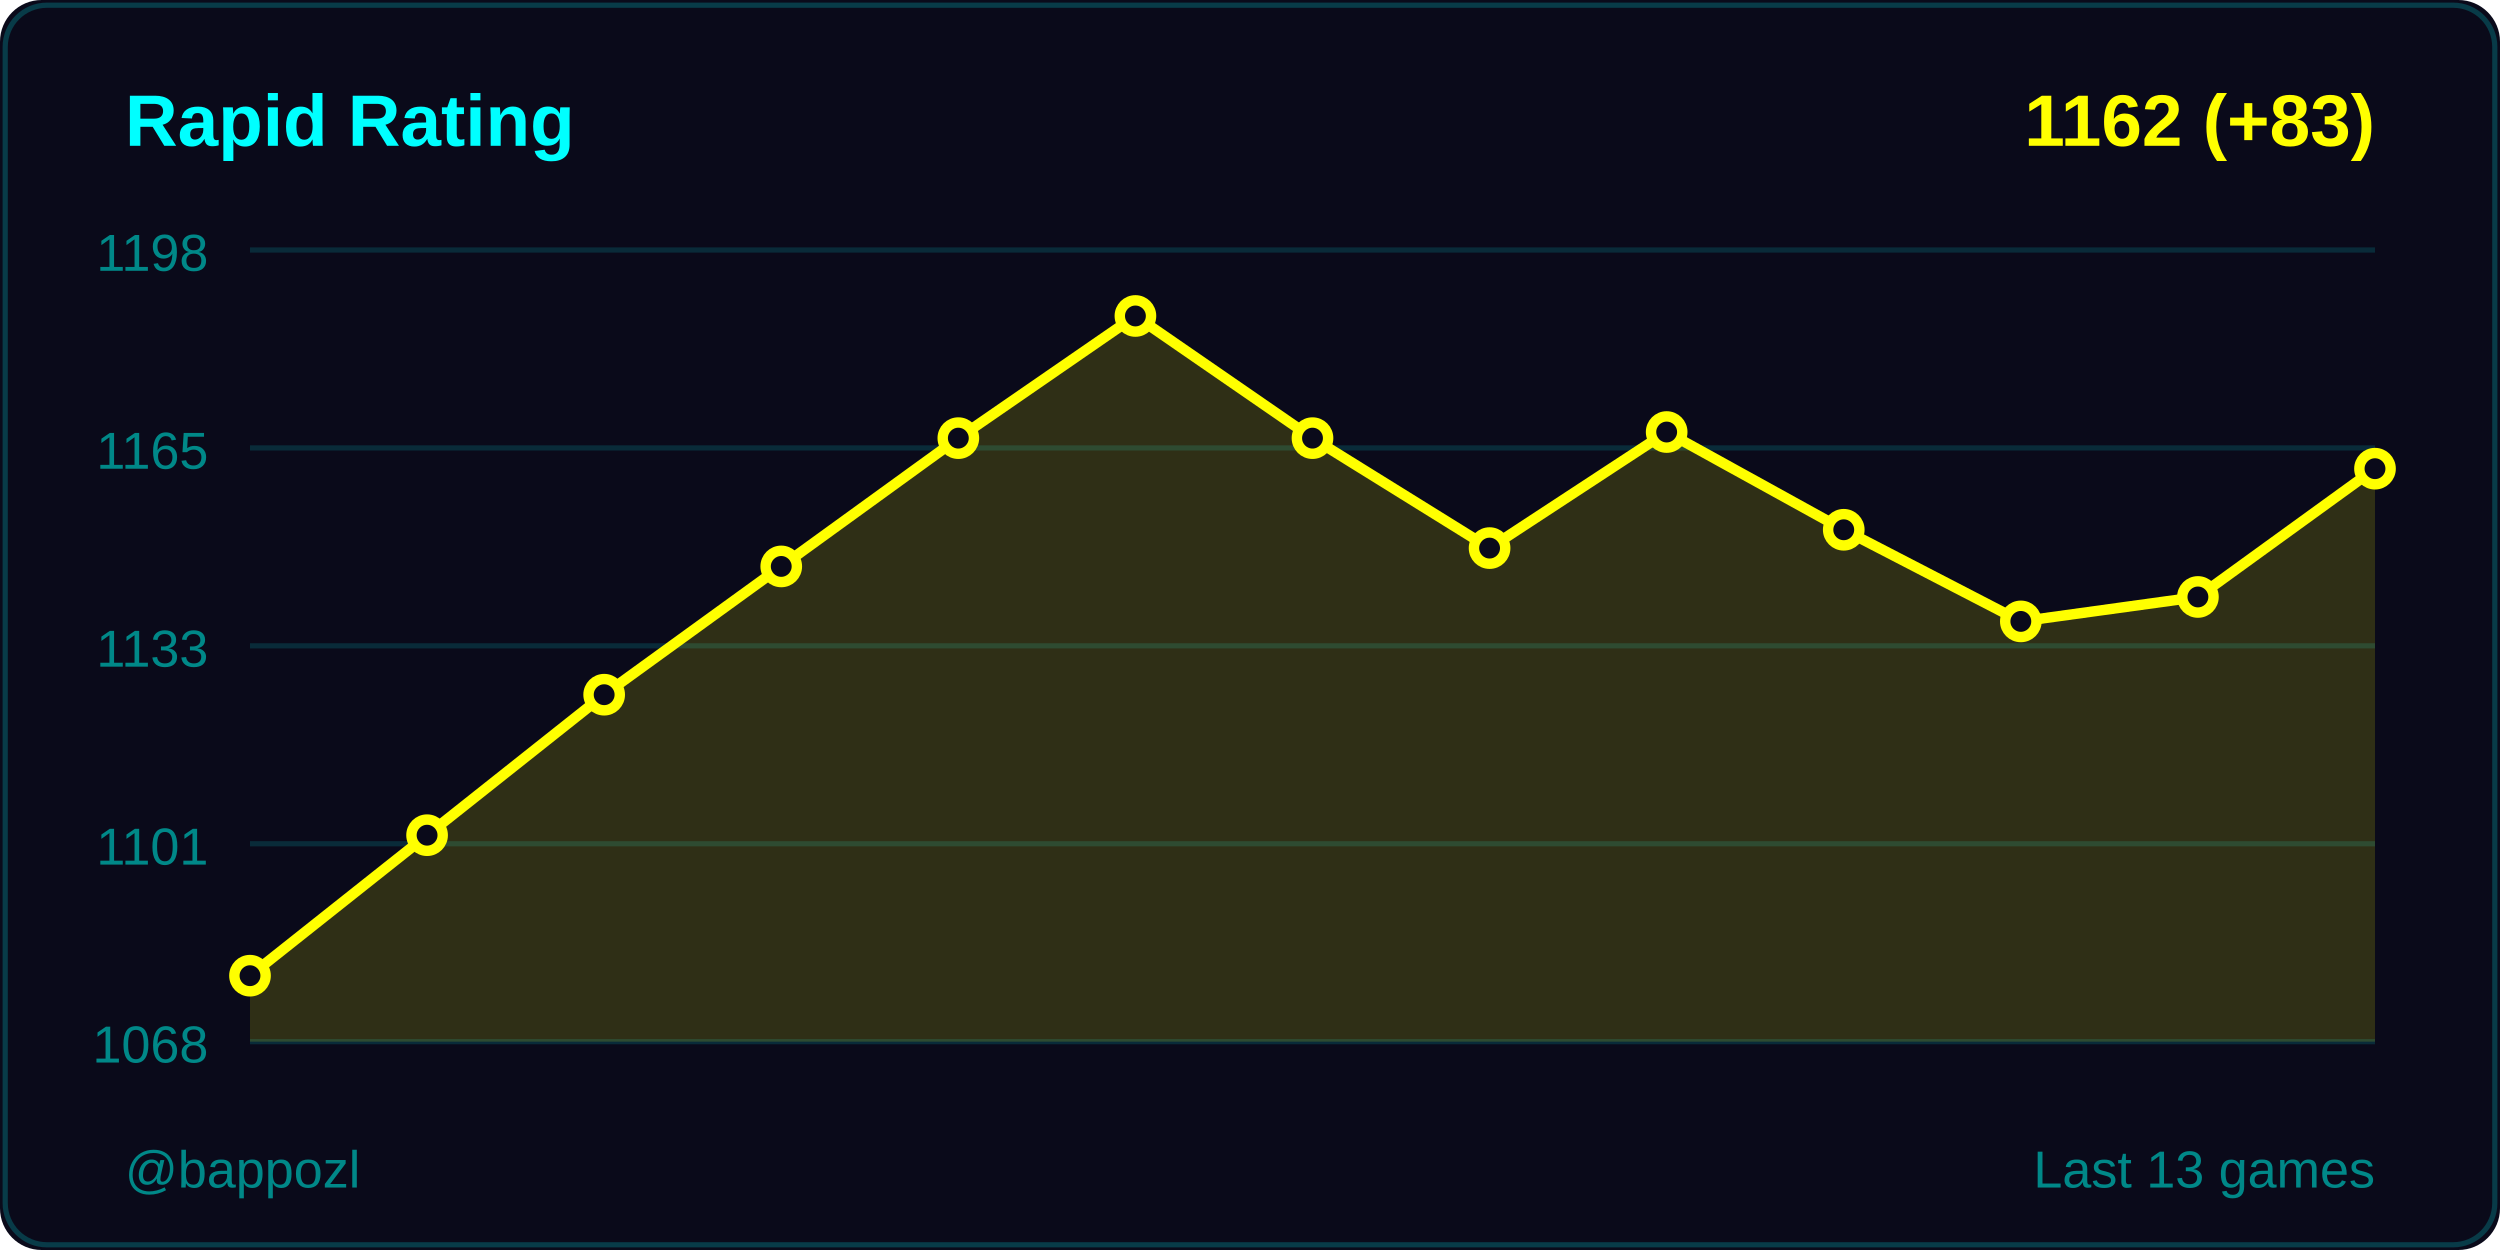
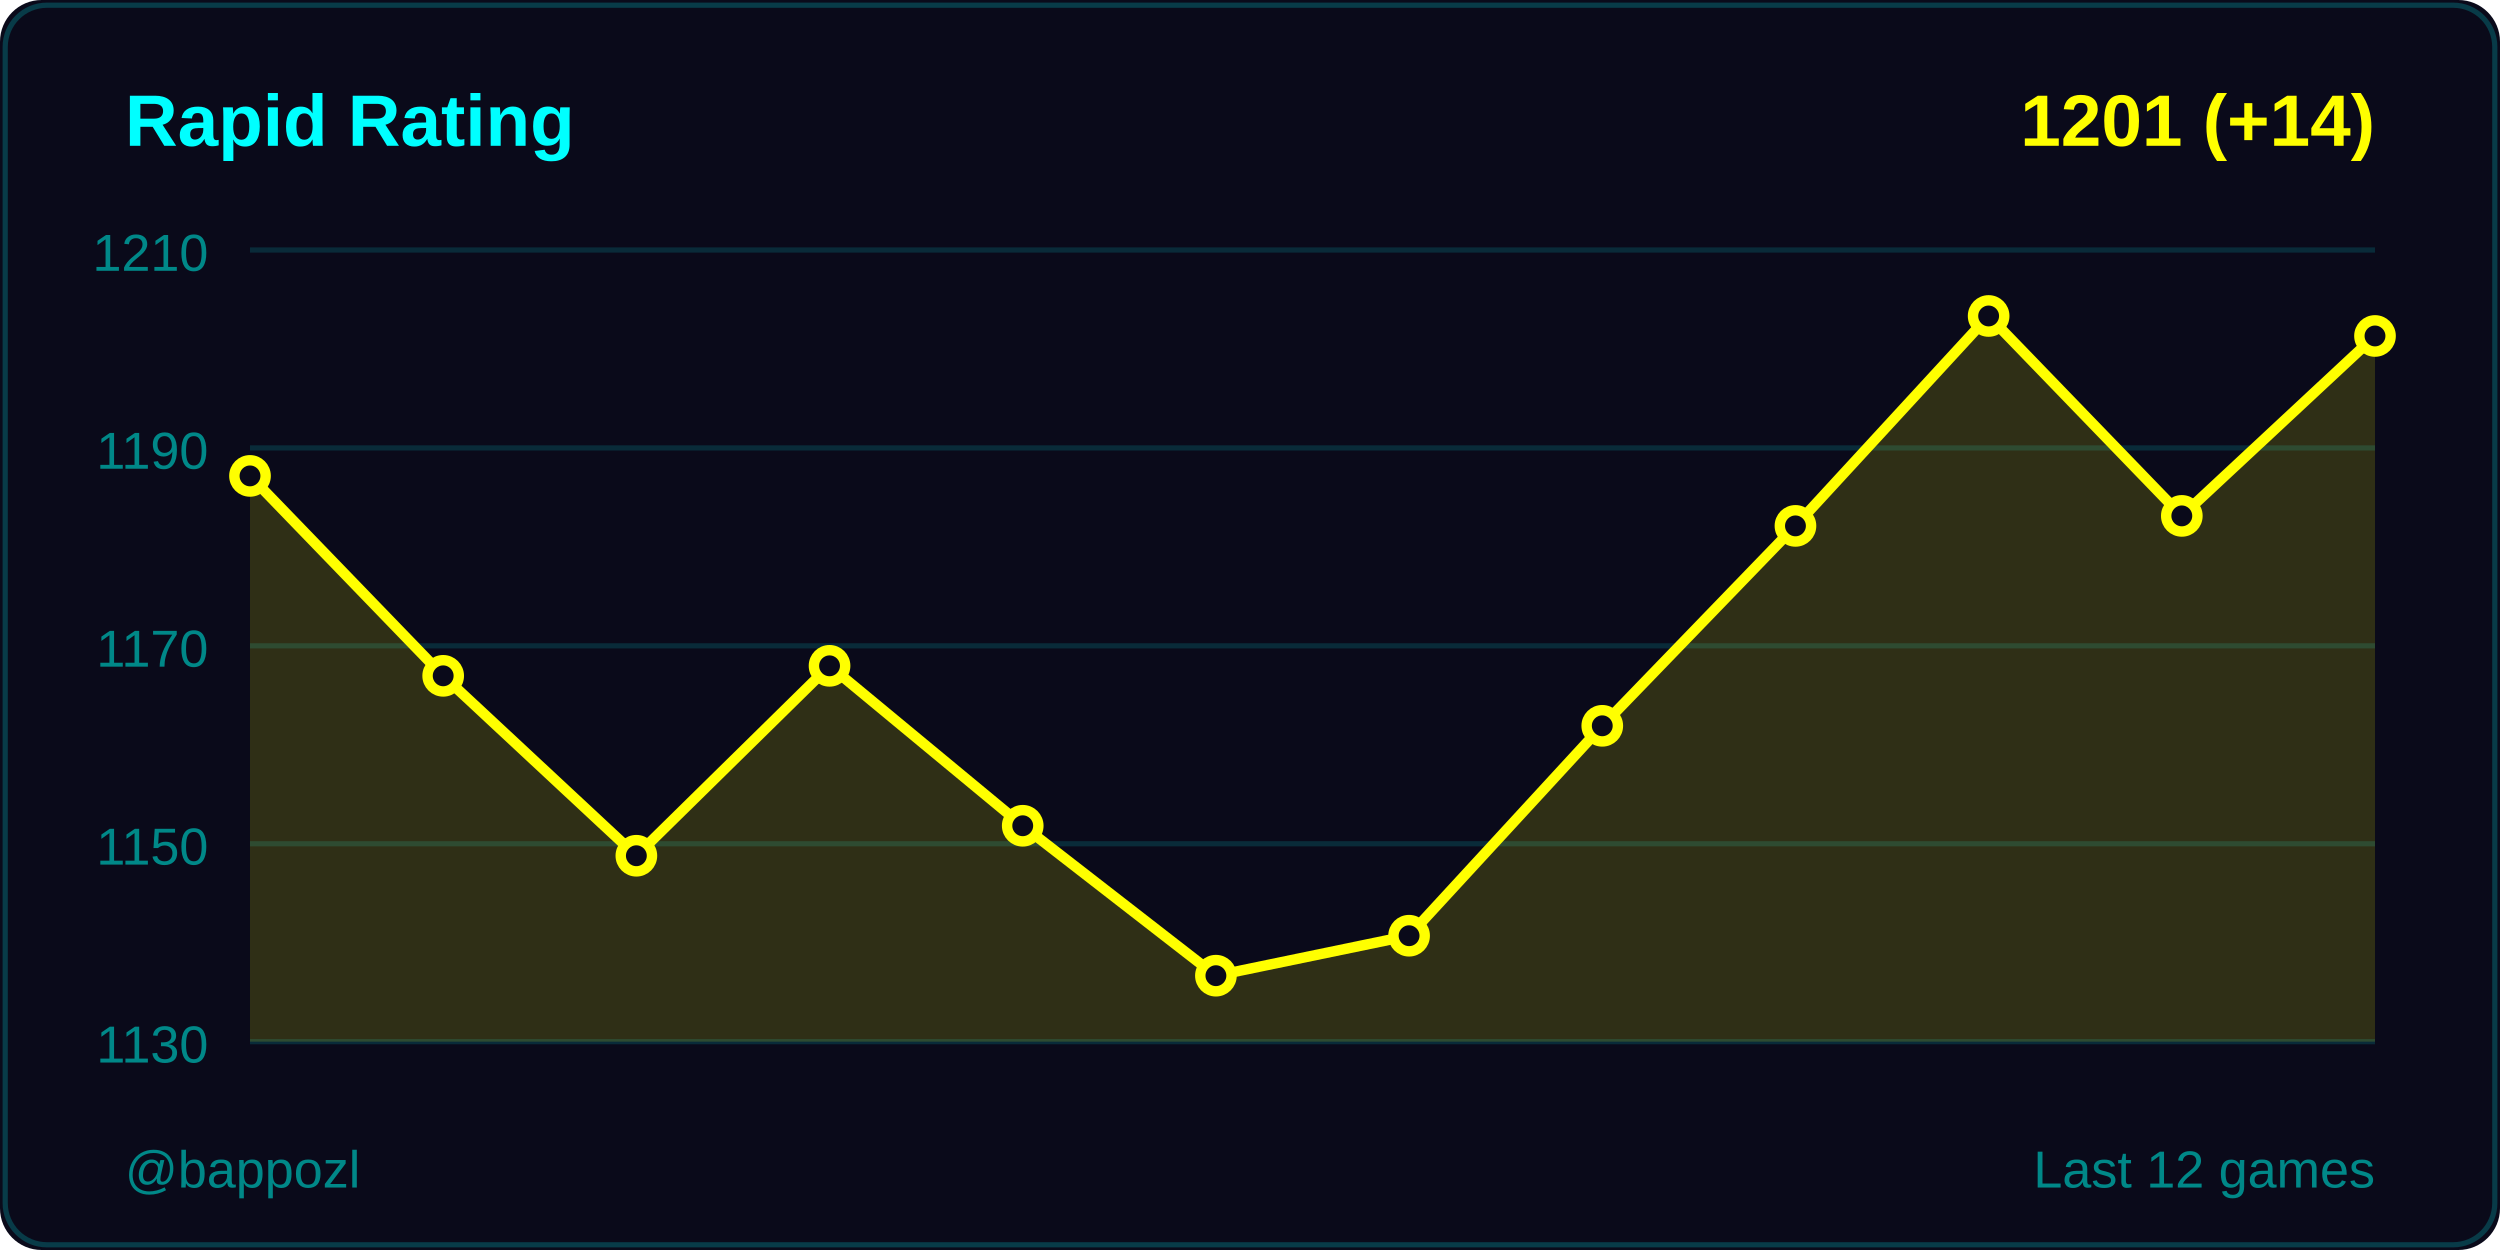
<svg xmlns="http://www.w3.org/2000/svg" width="480" height="240">
  <rect width="480" height="240" fill="#0a0a1a" rx="8" />
  <rect x="1" y="1" width="478" height="238" fill="none" stroke="#00ffff33" rx="8" />
  <text x="24" y="28" fill="#00ffff" font-size="14" font-weight="600" font-family="Segoe UI, Arial, sans-serif">
    Rapid Rating
  </text>
  <text x="456" y="28" fill="#ffff00" font-size="14" font-weight="600" font-family="Segoe UI, Arial, sans-serif" text-anchor="end">
-     1162 (+83)
+     1201 (+14)
  </text>
  <line x1="48" y1="48" x2="456" y2="48" stroke="#00ffff22" stroke-width="1" />
-   <text x="40" y="52" fill="#008888" font-size="10" font-family="Segoe UI, Arial, sans-serif" text-anchor="end">1198</text>
+   <text x="40" y="52" fill="#008888" font-size="10" font-family="Segoe UI, Arial, sans-serif" text-anchor="end">1210</text>
  <line x1="48" y1="86" x2="456" y2="86" stroke="#00ffff22" stroke-width="1" />
-   <text x="40" y="90" fill="#008888" font-size="10" font-family="Segoe UI, Arial, sans-serif" text-anchor="end">1165</text>
+   <text x="40" y="90" fill="#008888" font-size="10" font-family="Segoe UI, Arial, sans-serif" text-anchor="end">1190</text>
  <line x1="48" y1="124" x2="456" y2="124" stroke="#00ffff22" stroke-width="1" />
-   <text x="40" y="128" fill="#008888" font-size="10" font-family="Segoe UI, Arial, sans-serif" text-anchor="end">1133</text>
+   <text x="40" y="128" fill="#008888" font-size="10" font-family="Segoe UI, Arial, sans-serif" text-anchor="end">1170</text>
  <line x1="48" y1="162" x2="456" y2="162" stroke="#00ffff22" stroke-width="1" />
-   <text x="40" y="166" fill="#008888" font-size="10" font-family="Segoe UI, Arial, sans-serif" text-anchor="end">1101</text>
+   <text x="40" y="166" fill="#008888" font-size="10" font-family="Segoe UI, Arial, sans-serif" text-anchor="end">1150</text>
  <line x1="48" y1="200" x2="456" y2="200" stroke="#00ffff22" stroke-width="1" />
-   <text x="40" y="204" fill="#008888" font-size="10" font-family="Segoe UI, Arial, sans-serif" text-anchor="end">1068</text>
-   <polygon points="48,200 48,187.333 82,160.358 116,133.383 150,108.753 184,84.123 218,60.667 252,84.123 286,105.235 320,82.951 354,101.716 388,119.309 422,114.617 456,89.988 456,200" fill="#ffff00" opacity="0.15" />
-   <polyline points="48,187.333 82,160.358 116,133.383 150,108.753 184,84.123 218,60.667 252,84.123 286,105.235 320,82.951 354,101.716 388,119.309 422,114.617 456,89.988" fill="none" stroke="#ffff00" stroke-width="2" stroke-linecap="round" stroke-linejoin="round" />
-   <circle cx="48" cy="187.333" r="3" fill="#0a0a1a" stroke="#ffff00" stroke-width="2" />
-   <circle cx="82" cy="160.358" r="3" fill="#0a0a1a" stroke="#ffff00" stroke-width="2" />
-   <circle cx="116" cy="133.383" r="3" fill="#0a0a1a" stroke="#ffff00" stroke-width="2" />
-   <circle cx="150" cy="108.753" r="3" fill="#0a0a1a" stroke="#ffff00" stroke-width="2" />
-   <circle cx="184" cy="84.123" r="3" fill="#0a0a1a" stroke="#ffff00" stroke-width="2" />
-   <circle cx="218" cy="60.667" r="3" fill="#0a0a1a" stroke="#ffff00" stroke-width="2" />
-   <circle cx="252" cy="84.123" r="3" fill="#0a0a1a" stroke="#ffff00" stroke-width="2" />
-   <circle cx="286" cy="105.235" r="3" fill="#0a0a1a" stroke="#ffff00" stroke-width="2" />
-   <circle cx="320" cy="82.951" r="3" fill="#0a0a1a" stroke="#ffff00" stroke-width="2" />
-   <circle cx="354" cy="101.716" r="3" fill="#0a0a1a" stroke="#ffff00" stroke-width="2" />
-   <circle cx="388" cy="119.309" r="3" fill="#0a0a1a" stroke="#ffff00" stroke-width="2" />
-   <circle cx="422" cy="114.617" r="3" fill="#0a0a1a" stroke="#ffff00" stroke-width="2" />
-   <circle cx="456" cy="89.988" r="3" fill="#0a0a1a" stroke="#ffff00" stroke-width="2" />
+   <text x="40" y="204" fill="#008888" font-size="10" font-family="Segoe UI, Arial, sans-serif" text-anchor="end">1130</text>
+   <polygon points="48,200 48,91.374 85.091,129.758 122.182,164.303 159.273,127.838 196.364,158.545 233.455,187.333 270.545,179.657 307.636,139.354 344.727,100.97 381.818,60.667 418.909,99.051 456,64.505 456,200" fill="#ffff00" opacity="0.15" />
+   <polyline points="48,91.374 85.091,129.758 122.182,164.303 159.273,127.838 196.364,158.545 233.455,187.333 270.545,179.657 307.636,139.354 344.727,100.97 381.818,60.667 418.909,99.051 456,64.505" fill="none" stroke="#ffff00" stroke-width="2" stroke-linecap="round" stroke-linejoin="round" />
+   <circle cx="48" cy="91.374" r="3" fill="#0a0a1a" stroke="#ffff00" stroke-width="2" />
+   <circle cx="85.091" cy="129.758" r="3" fill="#0a0a1a" stroke="#ffff00" stroke-width="2" />
+   <circle cx="122.182" cy="164.303" r="3" fill="#0a0a1a" stroke="#ffff00" stroke-width="2" />
+   <circle cx="159.273" cy="127.838" r="3" fill="#0a0a1a" stroke="#ffff00" stroke-width="2" />
+   <circle cx="196.364" cy="158.545" r="3" fill="#0a0a1a" stroke="#ffff00" stroke-width="2" />
+   <circle cx="233.455" cy="187.333" r="3" fill="#0a0a1a" stroke="#ffff00" stroke-width="2" />
+   <circle cx="270.545" cy="179.657" r="3" fill="#0a0a1a" stroke="#ffff00" stroke-width="2" />
+   <circle cx="307.636" cy="139.354" r="3" fill="#0a0a1a" stroke="#ffff00" stroke-width="2" />
+   <circle cx="344.727" cy="100.97" r="3" fill="#0a0a1a" stroke="#ffff00" stroke-width="2" />
+   <circle cx="381.818" cy="60.667" r="3" fill="#0a0a1a" stroke="#ffff00" stroke-width="2" />
+   <circle cx="418.909" cy="99.051" r="3" fill="#0a0a1a" stroke="#ffff00" stroke-width="2" />
+   <circle cx="456" cy="64.505" r="3" fill="#0a0a1a" stroke="#ffff00" stroke-width="2" />
  <text x="24" y="228" fill="#008888" font-size="10" font-family="Segoe UI, Arial, sans-serif">
    @bappozl
  </text>
  <text x="456" y="228" fill="#008888" font-size="10" font-family="Segoe UI, Arial, sans-serif" text-anchor="end">
-     Last 13 games
+     Last 12 games
  </text>
</svg>
